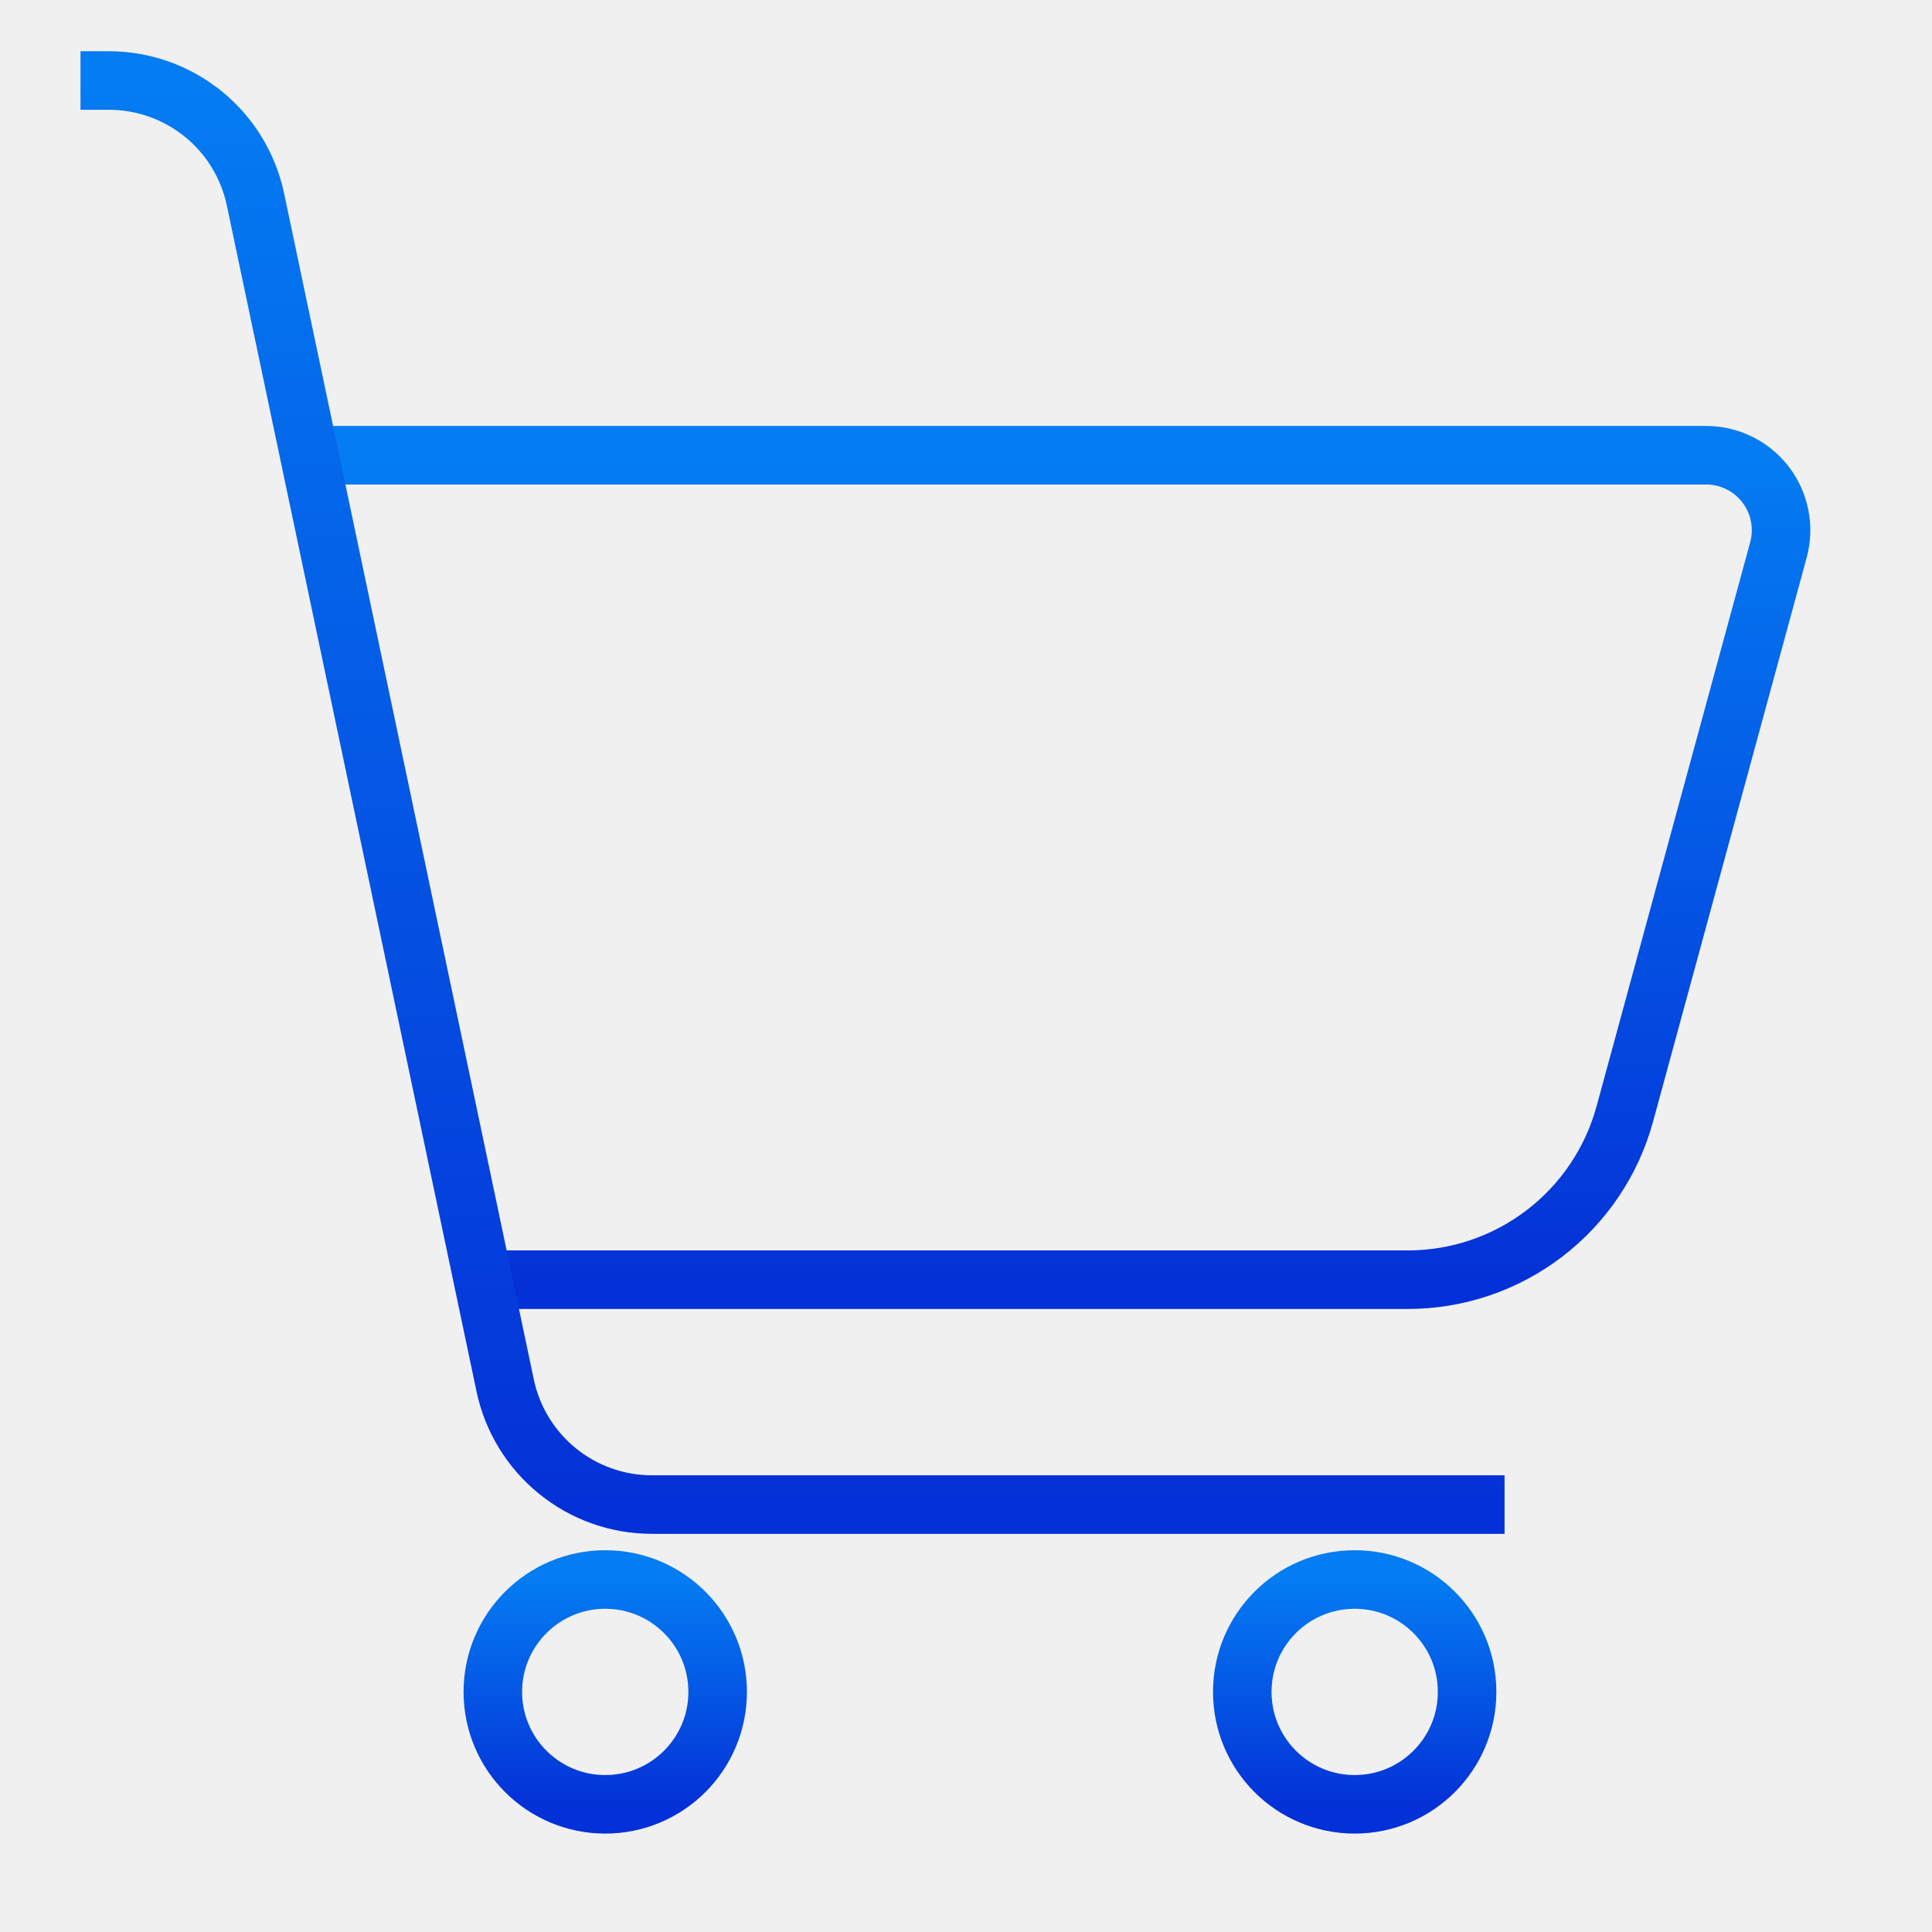
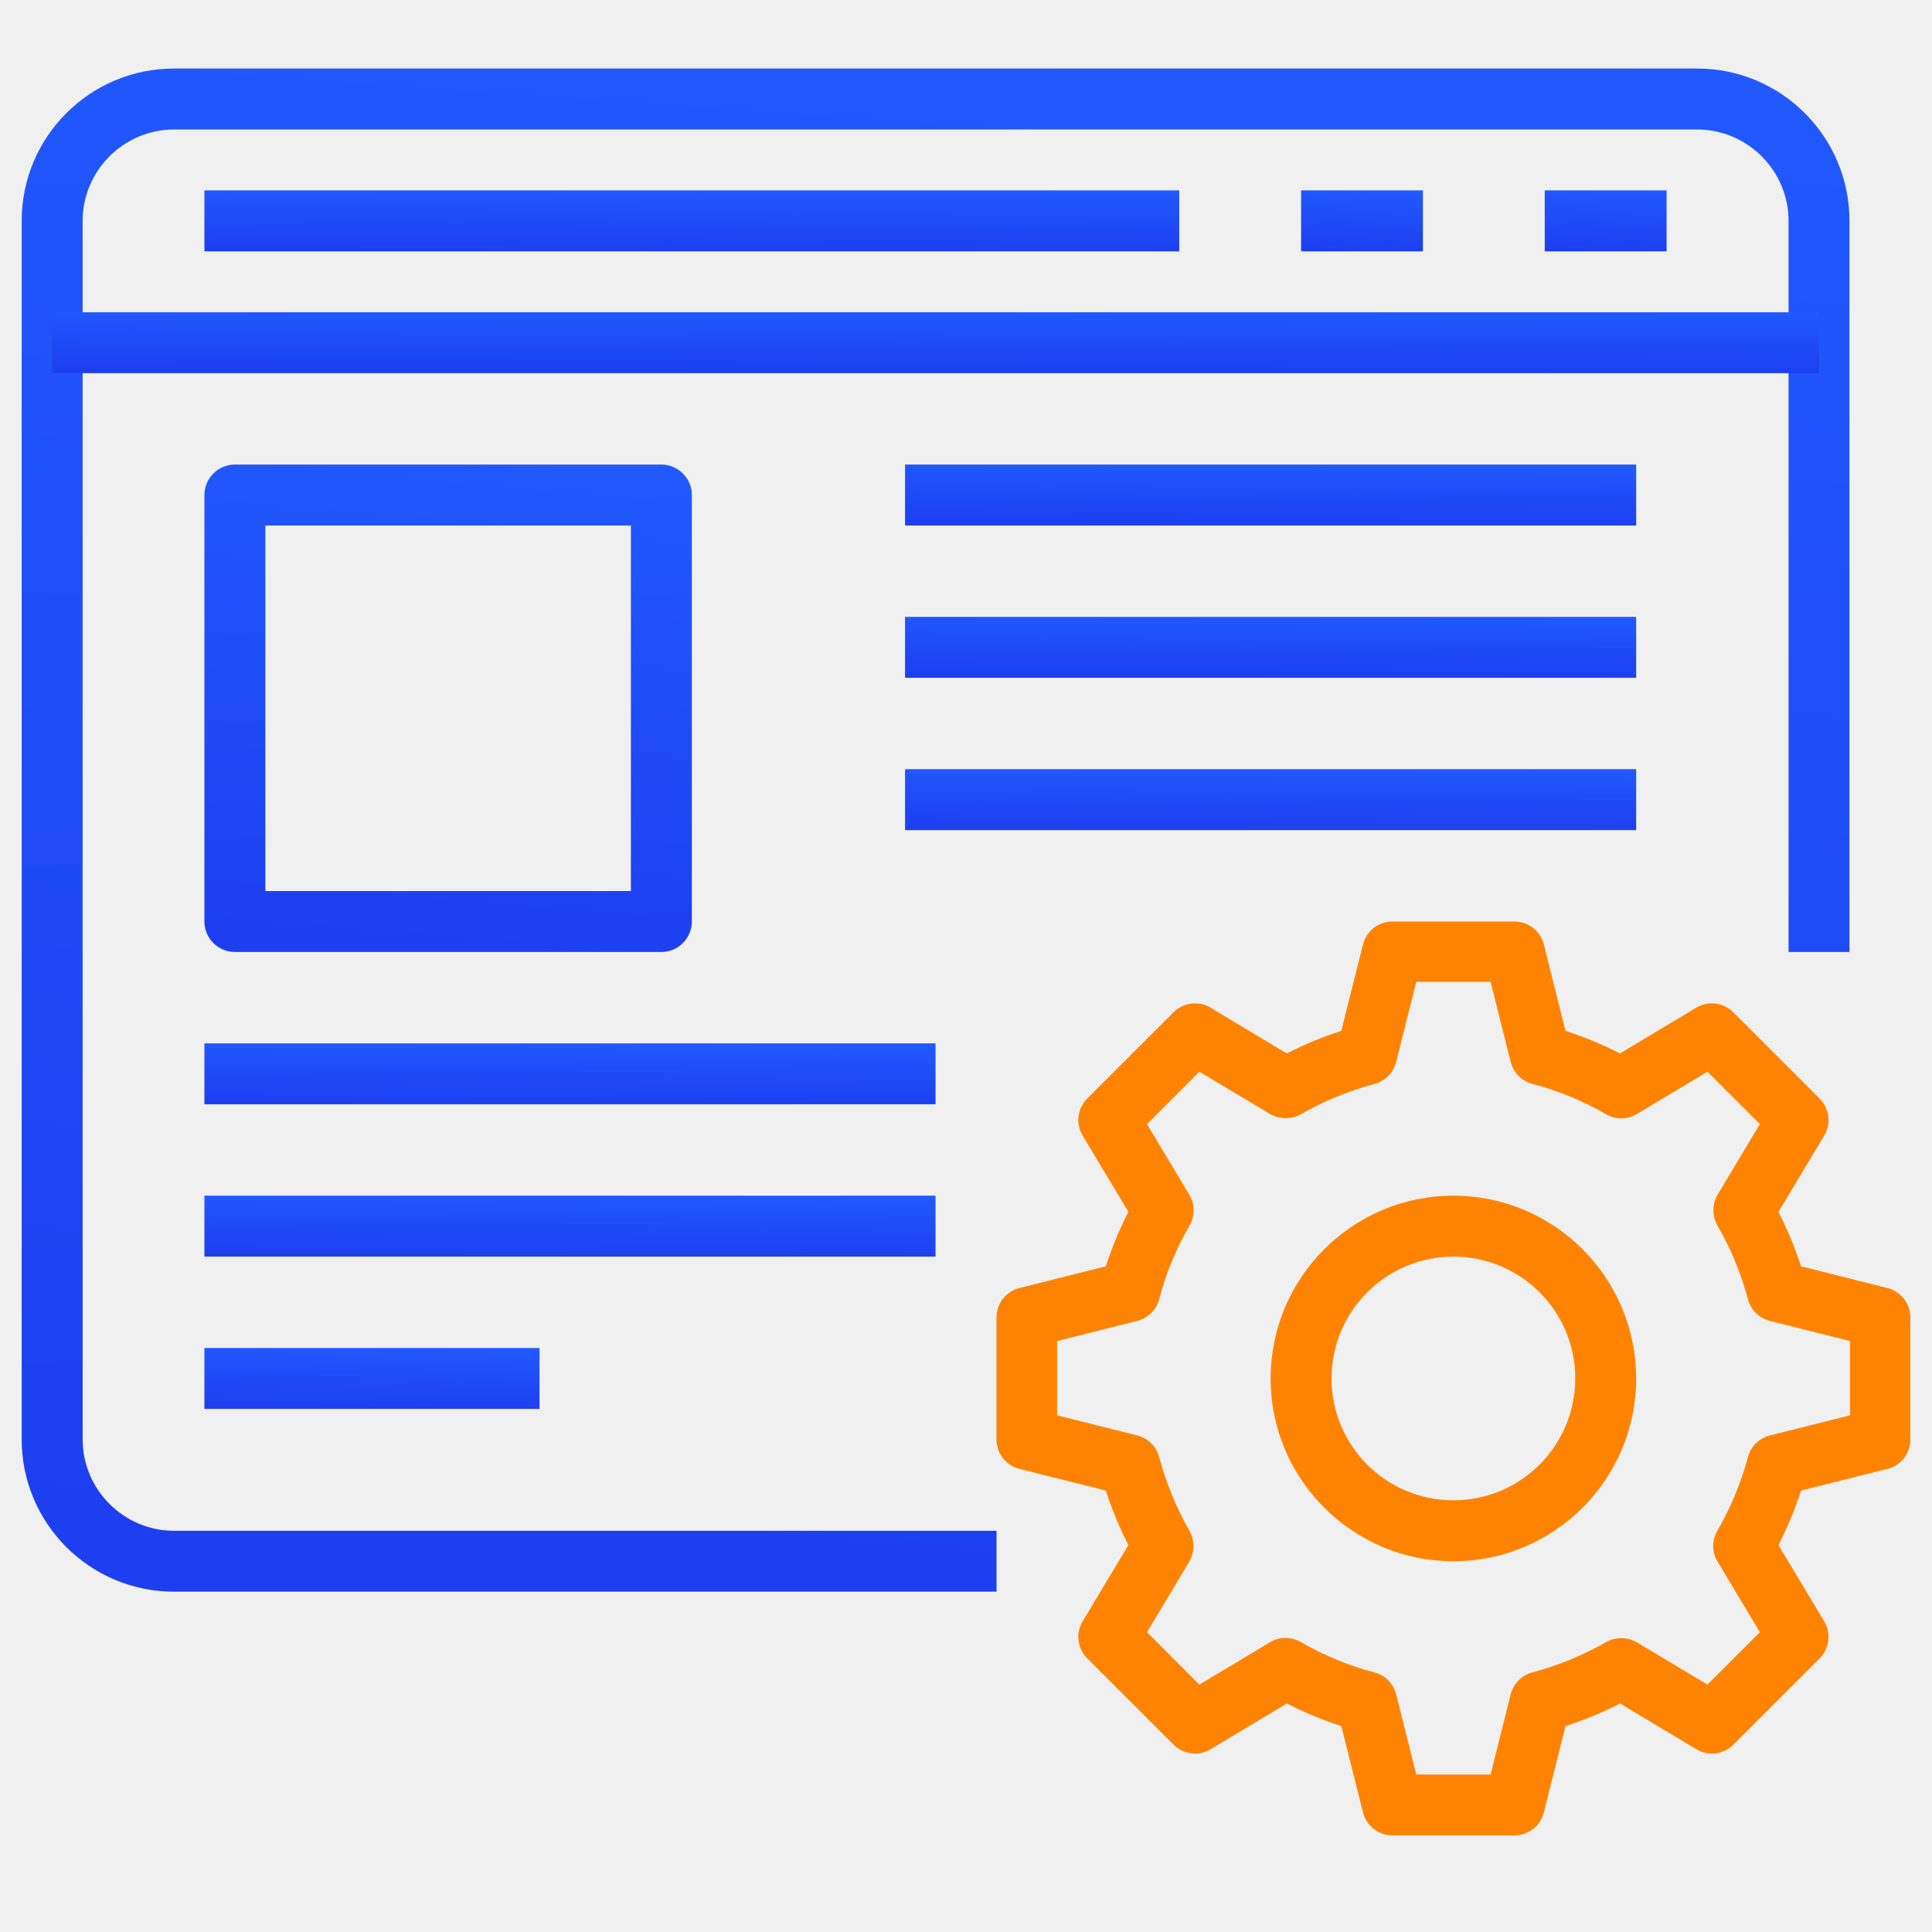
- <svg xmlns="http://www.w3.org/2000/svg" width="33" height="33" viewBox="0 0 33 33" fill="none">
-   <g clip-path="url(#clip0_76_5165)">
-     <path d="M5.285 7.776H29.145C29.342 7.776 29.536 7.822 29.712 7.91C29.888 7.997 30.041 8.124 30.16 8.28C30.279 8.437 30.361 8.618 30.398 8.811C30.436 9.004 30.429 9.203 30.377 9.393L27.753 19.027C27.531 19.84 27.048 20.558 26.379 21.069C25.709 21.581 24.89 21.858 24.048 21.858H8.25" stroke="url(#paint0_linear_76_5165)" />
-     <path d="M1.375 1.375H1.859C2.446 1.375 3.016 1.577 3.472 1.947C3.928 2.317 4.243 2.833 4.364 3.408L8.629 23.666C8.75 24.24 9.065 24.756 9.521 25.126C9.977 25.497 10.546 25.699 11.134 25.699H25.699" stroke="url(#paint1_linear_76_5165)" />
-     <path fill-rule="evenodd" clip-rule="evenodd" d="M10.338 30.819C11.399 30.819 12.258 29.96 12.258 28.899C12.258 27.838 11.399 26.979 10.338 26.979C9.278 26.979 8.418 27.838 8.418 28.899C8.418 29.96 9.278 30.819 10.338 30.819Z" stroke="url(#paint2_linear_76_5165)" />
-     <path fill-rule="evenodd" clip-rule="evenodd" d="M23.139 30.819C24.2 30.819 25.059 29.96 25.059 28.899C25.059 27.838 24.2 26.979 23.139 26.979C22.078 26.979 21.219 27.838 21.219 28.899C21.219 29.96 22.078 30.819 23.139 30.819Z" stroke="url(#paint3_linear_76_5165)" />
-   </g>
+ <svg xmlns="http://www.w3.org/2000/svg" width="40" height="40" viewBox="0 0 40 40" fill="none">
+   <path d="M31.353 38H28.83C28.54 38 28.288 37.804 28.218 37.521L27.77 35.736C27.379 35.61 27.001 35.452 26.641 35.269L25.065 36.215C24.819 36.367 24.497 36.322 24.295 36.12L22.51 34.336C22.308 34.134 22.264 33.812 22.416 33.566L23.362 31.989C23.179 31.63 23.021 31.252 22.895 30.86L21.11 30.413C20.826 30.343 20.631 30.091 20.631 29.801V27.278C20.631 26.988 20.826 26.736 21.11 26.666L22.895 26.218C23.021 25.828 23.179 25.449 23.362 25.09L22.416 23.513C22.264 23.267 22.308 22.945 22.51 22.743L24.295 20.959C24.497 20.757 24.819 20.712 25.065 20.864L26.641 21.81C27.001 21.627 27.379 21.469 27.77 21.343L28.218 19.558C28.288 19.274 28.54 19.079 28.83 19.079H31.353C31.643 19.079 31.895 19.274 31.965 19.558L32.412 21.343C32.803 21.469 33.182 21.627 33.541 21.81L35.118 20.864C35.37 20.712 35.686 20.757 35.888 20.959L37.672 22.743C37.874 22.945 37.918 23.267 37.767 23.513L36.821 25.09C37.004 25.449 37.161 25.828 37.288 26.218L39.073 26.666C39.356 26.736 39.552 26.988 39.552 27.278V29.801C39.552 30.091 39.356 30.343 39.073 30.413L37.288 30.86C37.161 31.252 37.004 31.63 36.821 31.989L37.767 33.566C37.918 33.812 37.874 34.134 37.672 34.336L35.888 36.12C35.686 36.322 35.364 36.367 35.118 36.215L33.541 35.269C33.182 35.452 32.803 35.61 32.412 35.736L31.965 37.521C31.895 37.804 31.643 38 31.353 38ZM29.322 36.739H30.861L31.277 35.08C31.334 34.859 31.504 34.682 31.725 34.626C32.261 34.481 32.772 34.273 33.245 34.001C33.447 33.888 33.686 33.888 33.888 34.001L35.351 34.878L36.436 33.793L35.56 32.33C35.44 32.135 35.44 31.889 35.56 31.687C35.831 31.214 36.045 30.703 36.19 30.167C36.247 29.946 36.424 29.776 36.644 29.719L38.303 29.303V27.764L36.644 27.348C36.424 27.291 36.247 27.12 36.19 26.9C36.045 26.364 35.837 25.853 35.56 25.38C35.446 25.178 35.446 24.938 35.56 24.736L36.436 23.273L35.351 22.188L33.888 23.065C33.693 23.185 33.447 23.185 33.245 23.065C32.772 22.794 32.261 22.579 31.725 22.441C31.504 22.384 31.334 22.207 31.277 21.986L30.861 20.328H29.322L28.906 21.986C28.849 22.207 28.679 22.384 28.458 22.441C27.922 22.586 27.411 22.794 26.938 23.065C26.742 23.178 26.496 23.178 26.295 23.065L24.831 22.188L23.747 23.273L24.623 24.736C24.743 24.932 24.743 25.178 24.623 25.38C24.352 25.853 24.138 26.364 23.999 26.9C23.942 27.12 23.765 27.291 23.545 27.348L21.886 27.764V29.303L23.545 29.719C23.765 29.776 23.942 29.946 23.999 30.167C24.144 30.703 24.352 31.214 24.623 31.687C24.737 31.889 24.737 32.128 24.623 32.33L23.747 33.793L24.831 34.878L26.295 34.001C26.49 33.882 26.736 33.882 26.938 34.001C27.411 34.273 27.922 34.487 28.458 34.626C28.679 34.682 28.849 34.859 28.906 35.08L29.322 36.739Z" fill="#FF8303" />
+   <path d="M30.091 32.324C28.003 32.324 26.307 30.627 26.307 28.54C26.307 26.452 28.003 24.755 30.091 24.755C32.178 24.755 33.875 26.452 33.875 28.54C33.875 30.627 32.178 32.324 30.091 32.324ZM30.091 26.017C28.697 26.017 27.568 27.146 27.568 28.54C27.568 29.933 28.697 31.062 30.091 31.062C31.485 31.062 32.614 29.933 32.614 28.54C32.614 27.146 31.485 26.017 30.091 26.017Z" fill="#FF8303" />
+   <path d="M20.632 32.954H3.603C1.862 32.954 0.449 31.542 0.449 29.801V4.573C0.449 2.832 1.862 1.419 3.603 1.419H35.138C36.879 1.419 38.291 2.832 38.291 4.573V19.71H37.03V4.573C37.03 3.532 36.178 2.681 35.138 2.681H3.603C2.562 2.681 1.711 3.532 1.711 4.573V29.801C1.711 30.842 2.562 31.693 3.603 31.693H20.632V32.954Z" fill="url(#paint0_linear_370_826)" />
+   <path d="M1.078 6.465H37.659V7.726H1.078V6.465Z" fill="url(#paint1_linear_370_826)" />
+   <path d="M4.232 3.942H24.415V5.204H4.232V3.942Z" fill="url(#paint2_linear_370_826)" />
+   <path d="M26.938 3.942H29.46V5.204H26.938V3.942Z" fill="url(#paint3_linear_370_826)" />
+   <path d="M31.982 3.942H34.505V5.204H31.982V3.942Z" fill="url(#paint4_linear_370_826)" />
+   <path d="M13.693 19.71H4.863C4.516 19.71 4.232 19.426 4.232 19.079V10.249C4.232 9.902 4.516 9.618 4.863 9.618H13.693C14.04 9.618 14.324 9.902 14.324 10.249V19.079C14.324 19.426 14.04 19.71 13.693 19.71ZM5.494 18.448H13.062V10.88H5.494V18.448Z" fill="url(#paint5_linear_370_826)" />
+   <path d="M18.738 9.618H33.875V10.88H18.738V9.618Z" fill="url(#paint6_linear_370_826)" />
+   <path d="M18.738 12.772H33.875V14.033H18.738V12.772Z" fill="url(#paint7_linear_370_826)" />
+   <path d="M18.738 15.925H33.875V17.187H18.738V15.925Z" fill="url(#paint8_linear_370_826)" />
+   <path d="M4.232 21.602H19.369V22.863H4.232V21.602Z" fill="url(#paint9_linear_370_826)" />
+   <path d="M4.232 24.755H19.369V26.017H4.232V24.755Z" fill="url(#paint10_linear_370_826)" />
+   <path d="M4.232 27.909H11.17V29.17H4.232V27.909Z" fill="url(#paint11_linear_370_826)" />
  <defs>
-     <linearGradient id="paint0_linear_76_5165" x1="17.854" y1="7.776" x2="17.854" y2="21.858" gradientUnits="userSpaceOnUse">
-       <stop stop-color="#047CF2" />
-       <stop offset="1" stop-color="#0431D7" />
+     <linearGradient id="paint0_linear_370_826" x1="24.818" y1="32.954" x2="27.299" y2="-2.422" gradientUnits="userSpaceOnUse">
+       <stop stop-color="#1D3FF0" />
+       <stop offset="1" stop-color="#215CFF" />
    </linearGradient>
-     <linearGradient id="paint1_linear_76_5165" x1="13.537" y1="1.375" x2="13.537" y2="25.699" gradientUnits="userSpaceOnUse">
-       <stop stop-color="#047CF2" />
-       <stop offset="1" stop-color="#0431D7" />
+     <linearGradient id="paint1_linear_370_826" x1="24.634" y1="7.726" x2="24.638" y2="6.304" gradientUnits="userSpaceOnUse">
+       <stop stop-color="#1D3FF0" />
+       <stop offset="1" stop-color="#215CFF" />
    </linearGradient>
-     <linearGradient id="paint2_linear_76_5165" x1="10.338" y1="26.979" x2="10.338" y2="30.819" gradientUnits="userSpaceOnUse">
-       <stop stop-color="#047CF2" />
-       <stop offset="1" stop-color="#0431D7" />
+     <linearGradient id="paint2_linear_370_826" x1="17.229" y1="5.204" x2="17.236" y2="3.782" gradientUnits="userSpaceOnUse">
+       <stop stop-color="#1D3FF0" />
+       <stop offset="1" stop-color="#215CFF" />
    </linearGradient>
-     <linearGradient id="paint3_linear_76_5165" x1="23.139" y1="26.979" x2="23.139" y2="30.819" gradientUnits="userSpaceOnUse">
-       <stop stop-color="#047CF2" />
-       <stop offset="1" stop-color="#0431D7" />
+     <linearGradient id="paint3_linear_370_826" x1="28.562" y1="5.204" x2="28.622" y2="3.784" gradientUnits="userSpaceOnUse">
+       <stop stop-color="#1D3FF0" />
+       <stop offset="1" stop-color="#215CFF" />
    </linearGradient>
-     <clipPath id="clip0_76_5165">
-       <rect width="33" height="33" fill="white" />
-     </clipPath>
+     <linearGradient id="paint4_linear_370_826" x1="33.607" y1="5.204" x2="33.667" y2="3.784" gradientUnits="userSpaceOnUse">
+       <stop stop-color="#1D3FF0" />
+       <stop offset="1" stop-color="#215CFF" />
+     </linearGradient>
+     <linearGradient id="paint5_linear_370_826" x1="10.731" y1="19.71" x2="11.682" y2="8.413" gradientUnits="userSpaceOnUse">
+       <stop stop-color="#1D3FF0" />
+       <stop offset="1" stop-color="#215CFF" />
+     </linearGradient>
+     <linearGradient id="paint6_linear_370_826" x1="28.486" y1="10.88" x2="28.496" y2="9.458" gradientUnits="userSpaceOnUse">
+       <stop stop-color="#1D3FF0" />
+       <stop offset="1" stop-color="#215CFF" />
+     </linearGradient>
+     <linearGradient id="paint7_linear_370_826" x1="28.486" y1="14.033" x2="28.496" y2="12.611" gradientUnits="userSpaceOnUse">
+       <stop stop-color="#1D3FF0" />
+       <stop offset="1" stop-color="#215CFF" />
+     </linearGradient>
+     <linearGradient id="paint8_linear_370_826" x1="28.486" y1="17.187" x2="28.496" y2="15.765" gradientUnits="userSpaceOnUse">
+       <stop stop-color="#1D3FF0" />
+       <stop offset="1" stop-color="#215CFF" />
+     </linearGradient>
+     <linearGradient id="paint9_linear_370_826" x1="13.98" y1="22.863" x2="13.99" y2="21.441" gradientUnits="userSpaceOnUse">
+       <stop stop-color="#1D3FF0" />
+       <stop offset="1" stop-color="#215CFF" />
+     </linearGradient>
+     <linearGradient id="paint10_linear_370_826" x1="13.98" y1="26.017" x2="13.99" y2="24.595" gradientUnits="userSpaceOnUse">
+       <stop stop-color="#1D3FF0" />
+       <stop offset="1" stop-color="#215CFF" />
+     </linearGradient>
+     <linearGradient id="paint11_linear_370_826" x1="8.7" y1="29.17" x2="8.722" y2="27.748" gradientUnits="userSpaceOnUse">
+       <stop stop-color="#1D3FF0" />
+       <stop offset="1" stop-color="#215CFF" />
+     </linearGradient>
  </defs>
</svg>
